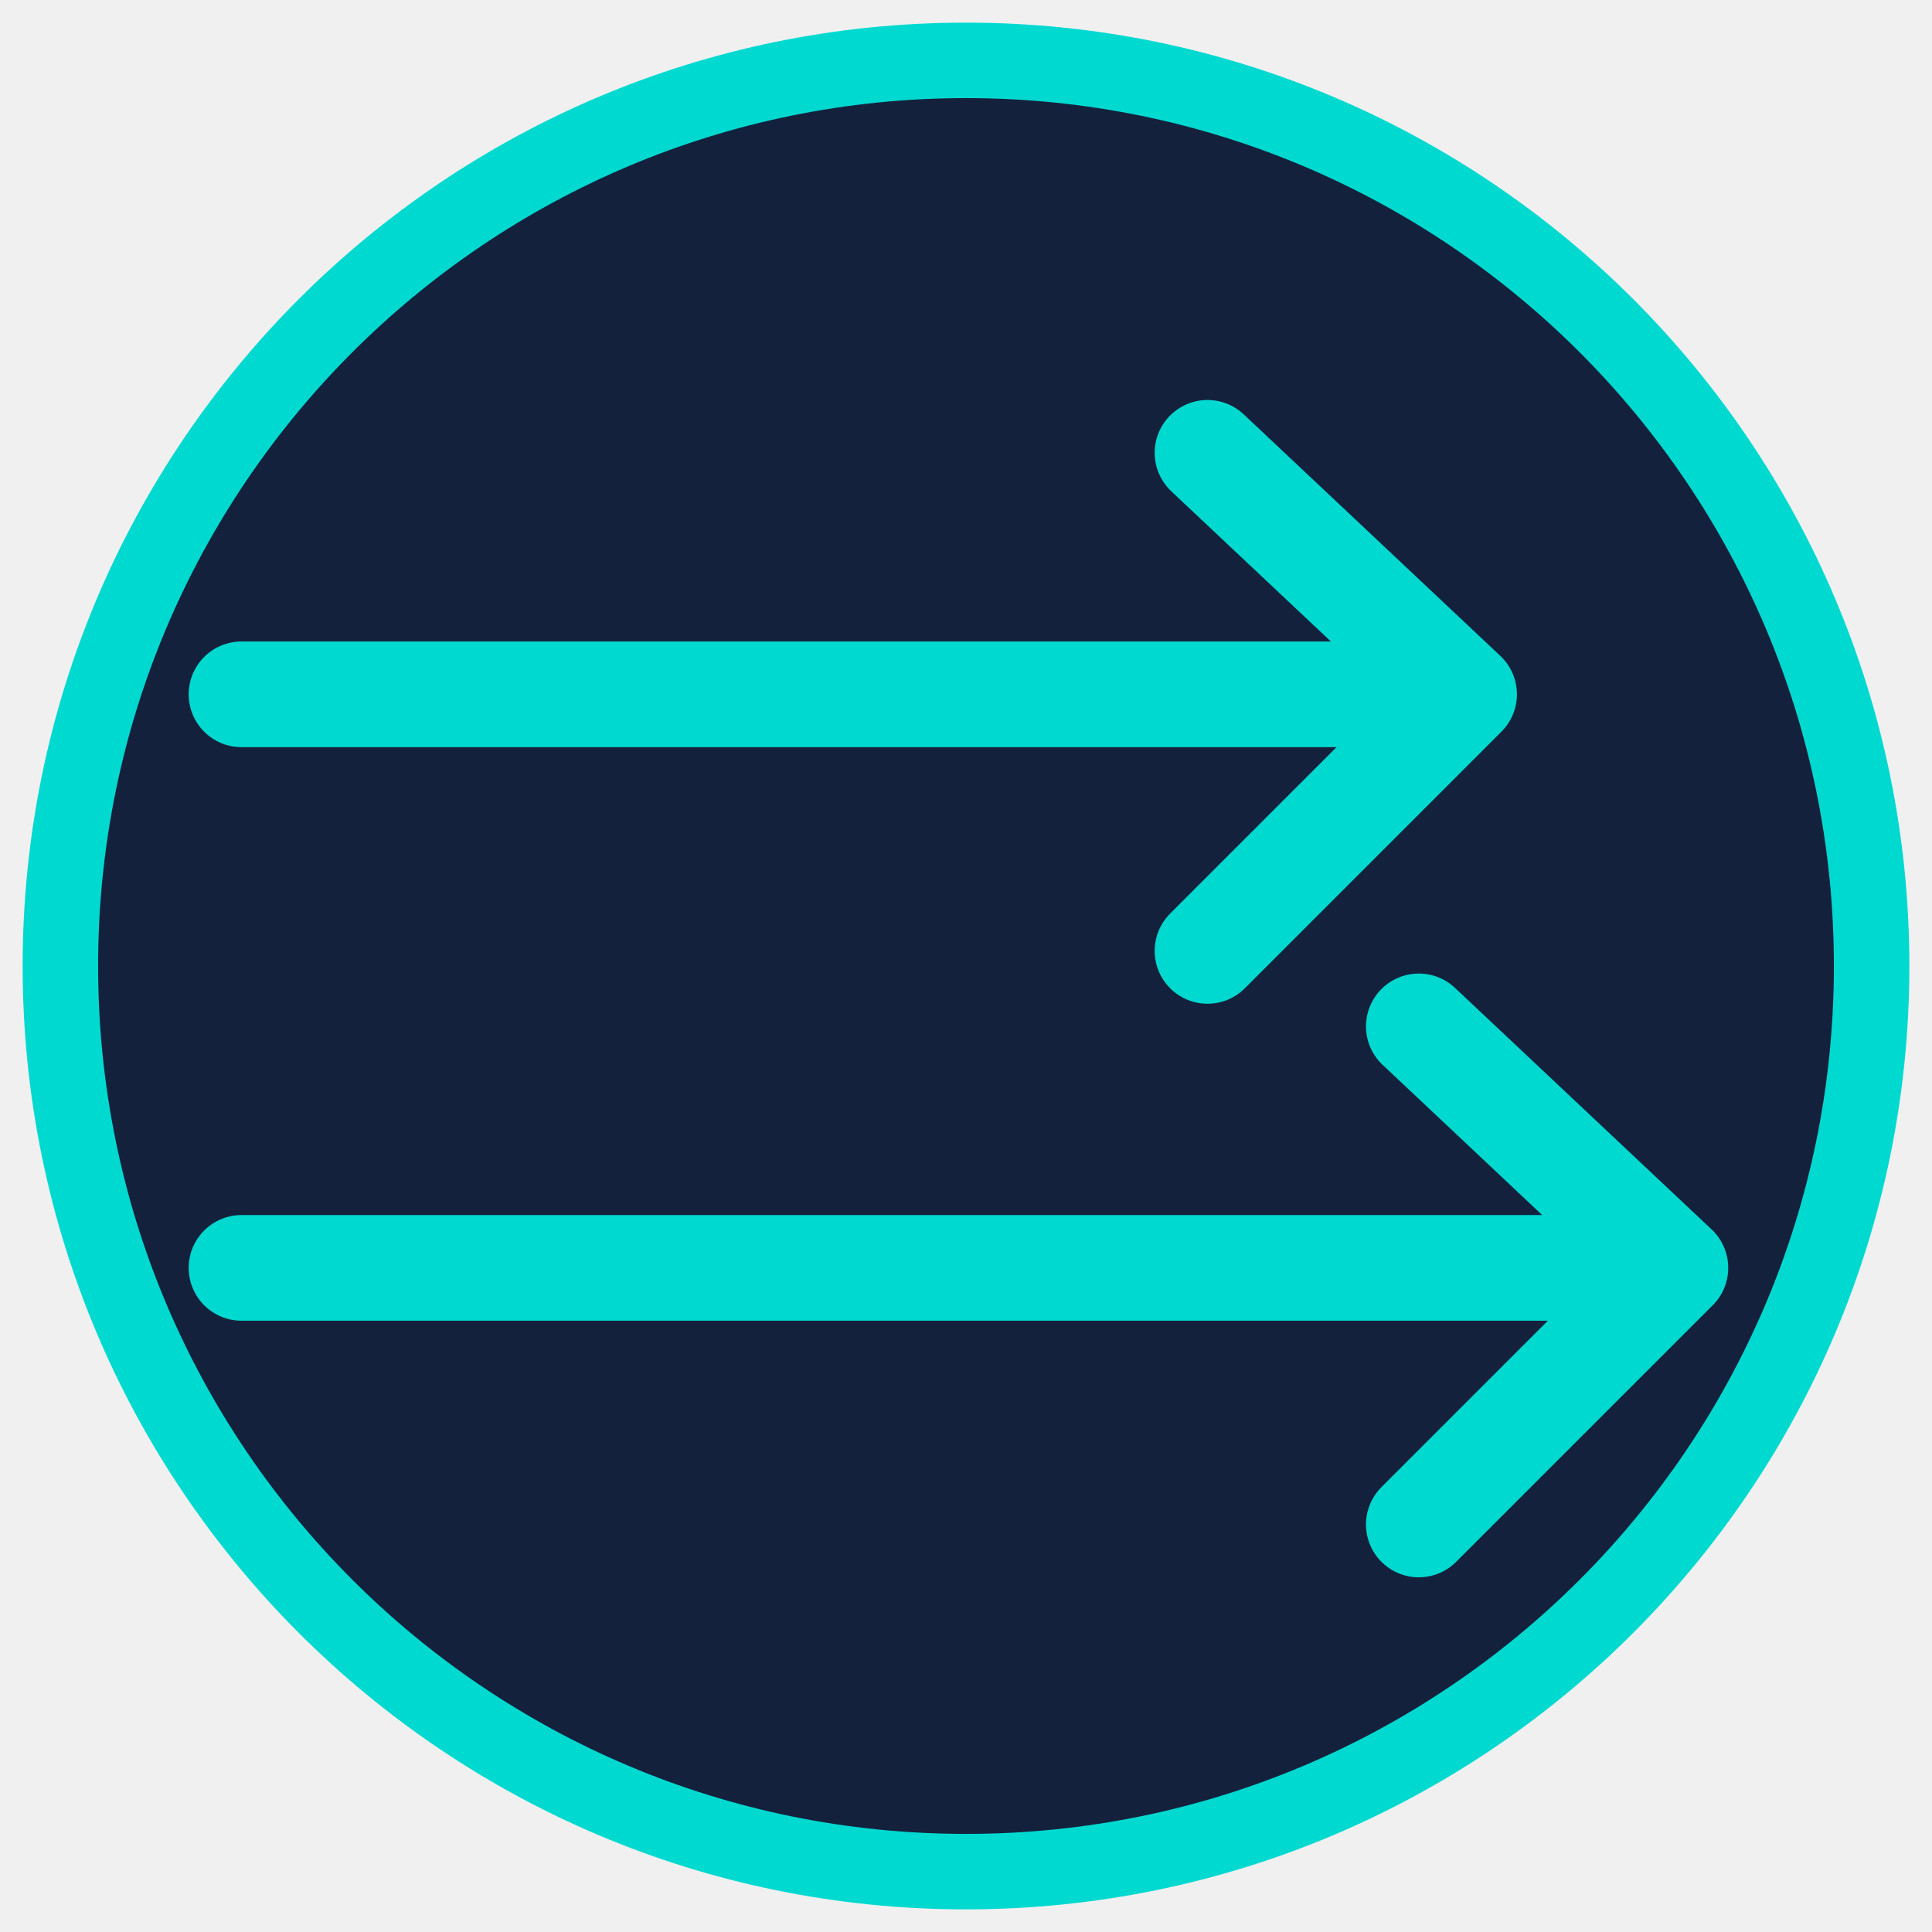
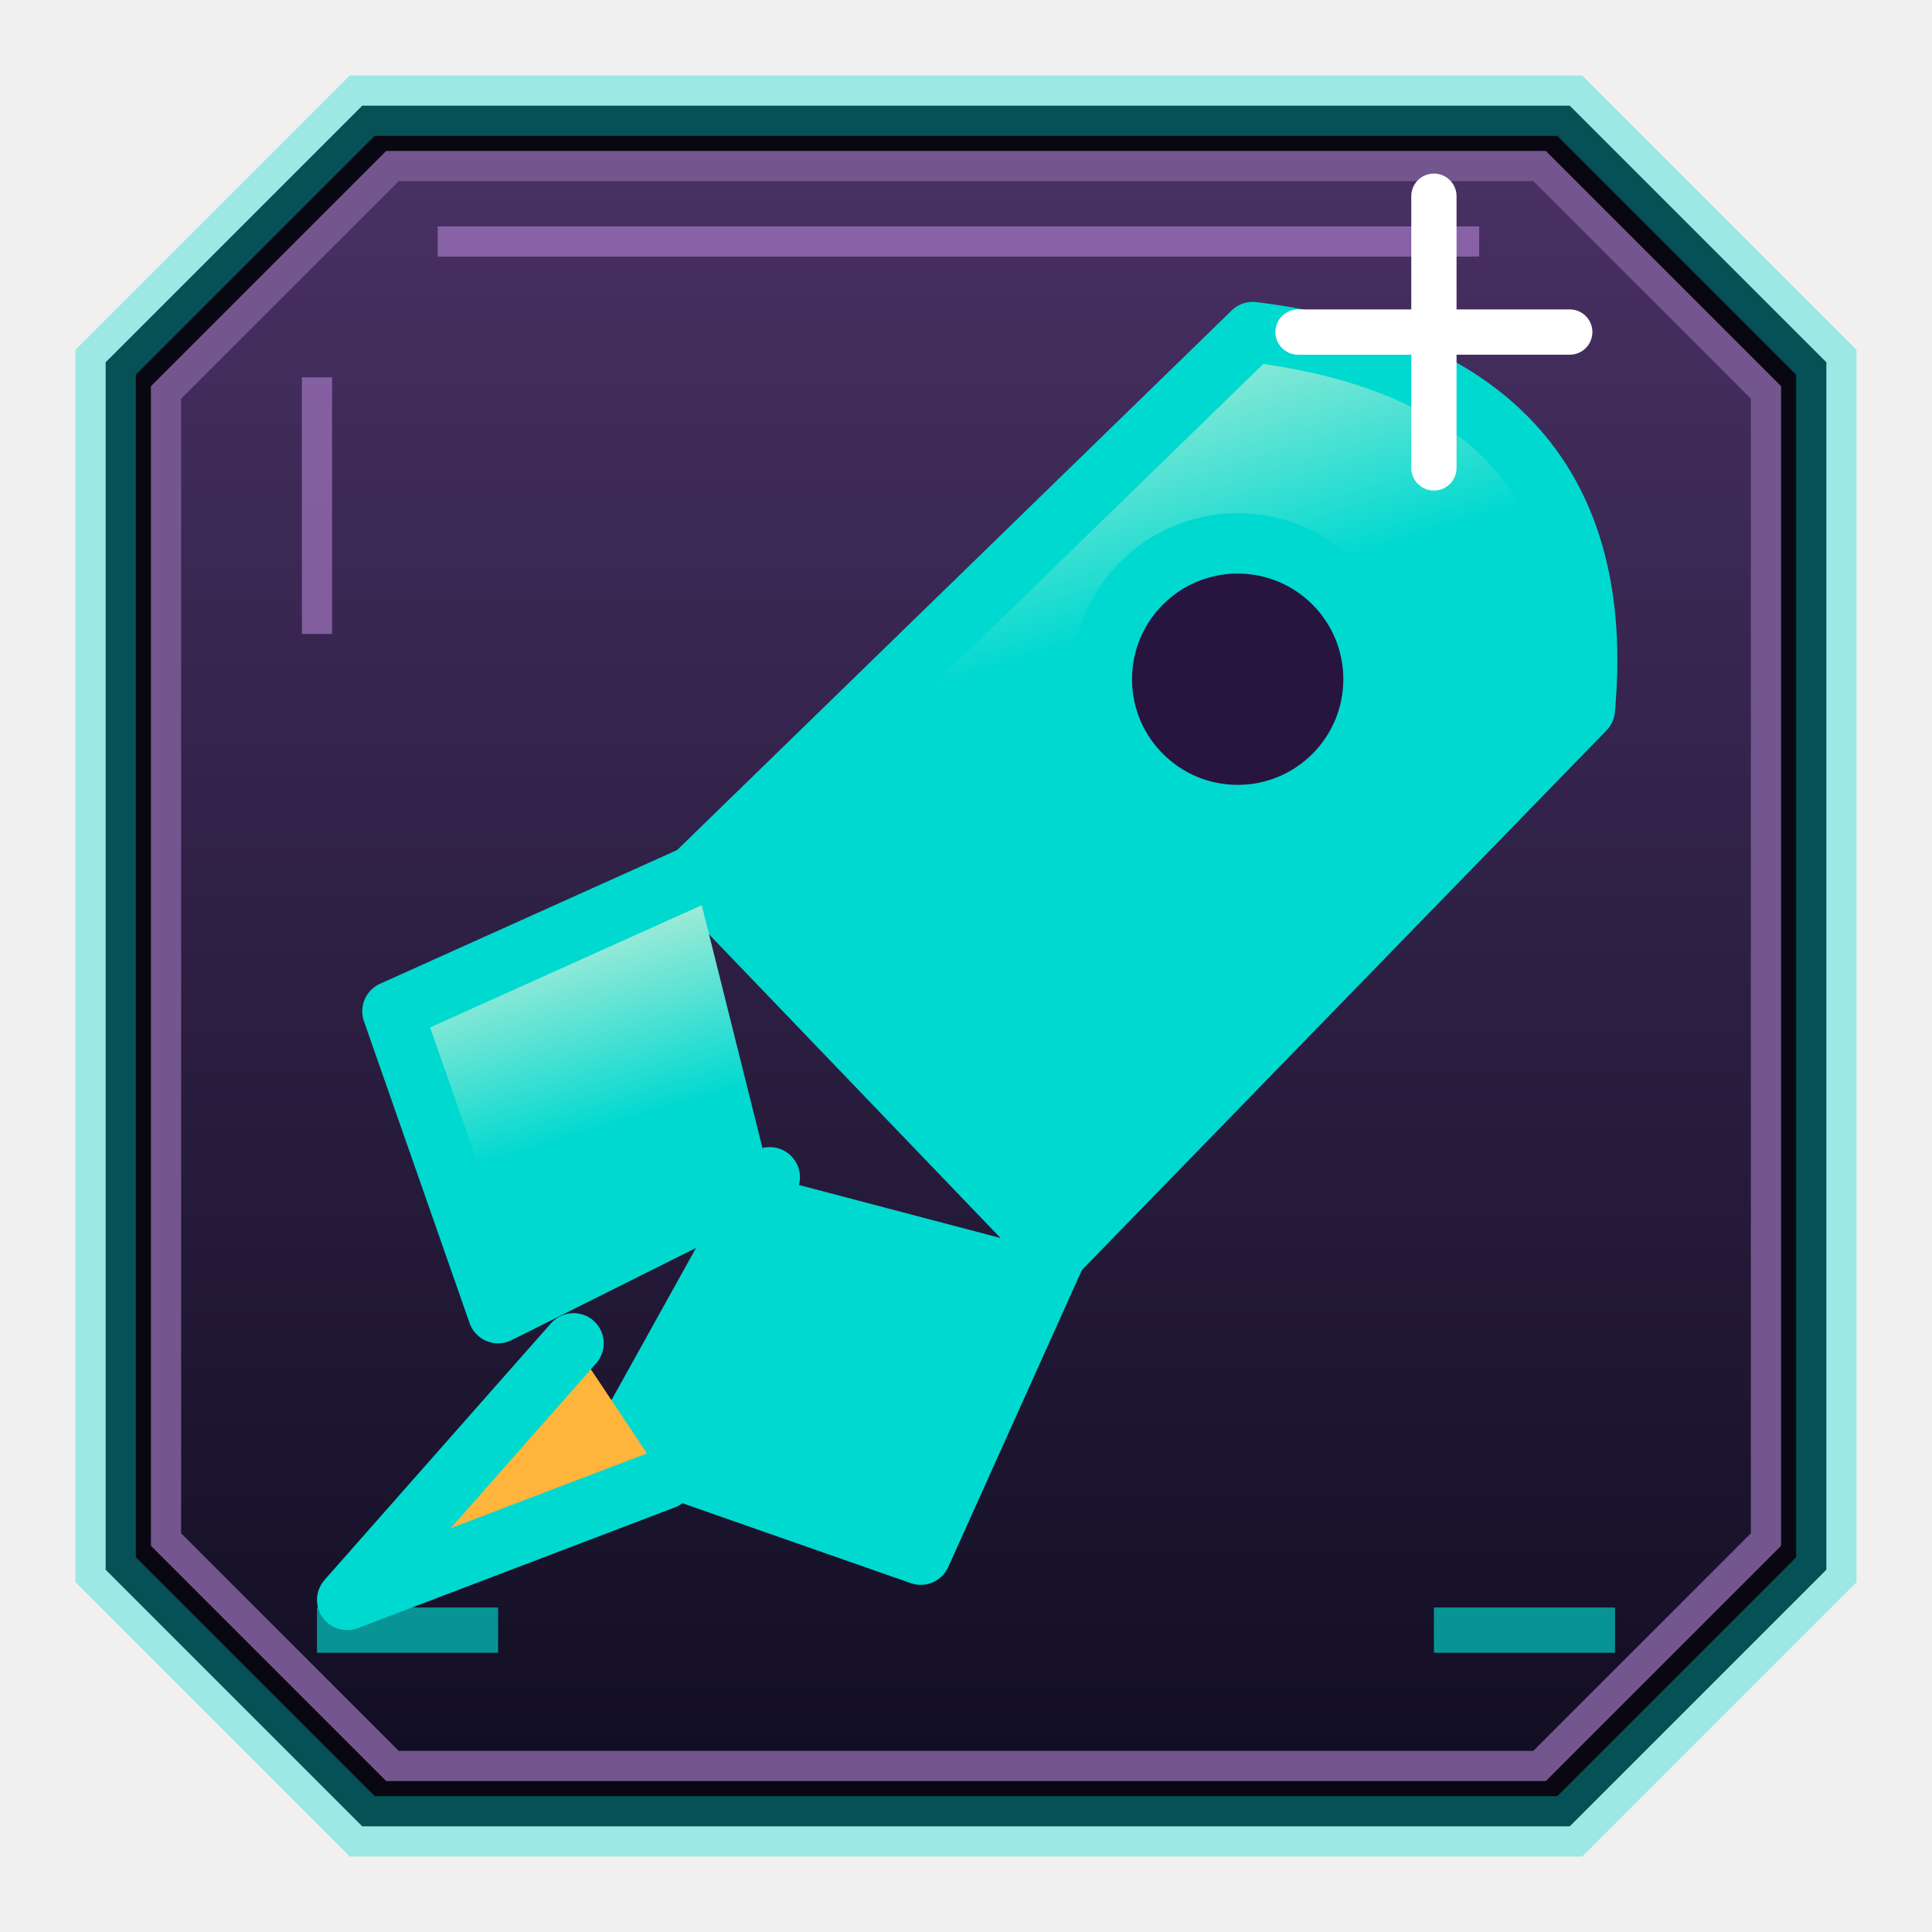
<svg xmlns="http://www.w3.org/2000/svg" width="128" height="128" viewBox="0 0 128 128">
-   <circle cx="64" cy="64" r="60" fill="#14213D" stroke="#00D9D0" stroke-width="5" />
-   <g fill="none" stroke="#00D9D0" stroke-width="7" stroke-linecap="round" stroke-linejoin="round">
-     <path d="M16 46H97L80 30M97 46 80 63M16 84H111L94 68M111 84 94 101" />
+   <defs>
+     <linearGradient id="base" x2="0" y2="1">
+       <stop stop-color="#483063" />
+       <stop offset="1" stop-color="#120e23" />
+     </linearGradient>
+     <linearGradient id="enamel" x2="0.3" y2="1">
+       <stop stop-color="#fff5dc" />
+       <stop offset=".43" stop-color="#00D9D0" />
+       <stop offset="1" stop-color="#00D9D0" />
+     </linearGradient>
+   </defs>
+   <path d="M24 7h80l17 17v80l-17 17H24L7 104V24Z" fill="#090712" stroke="#00D9D0" stroke-opacity=".35" stroke-width="4" />
+   <path d="M26 11h76l15 15v76l-15 15H26l-15-15V26Z" fill="url(#base)" stroke="#74568e" stroke-width="2" />
+   <path d="M29 16h69m-77 9v17" stroke="#cf98ef" stroke-opacity=".48" stroke-width="2" />
+   <g fill="url(#enamel)" stroke="#00D9D0" stroke-width="4" stroke-linejoin="round" stroke-linecap="round">
+     <path d="M83 22q24 3 22 25L70 83 46 58Z" />
+     <path d="M46 58l-20 9 7 20 18-9m19 5-9 20-20-7 10-18" />
+     <circle cx="82" cy="45" r="9" fill="#28153f" />
+     <path d="M38 89l-15 17 21-8" fill="#ffb43c" />
+     <path d="M95 13v18m-9-9h18" stroke="#fff" stroke-width="3" />
  </g>
+   <path d="M21 108h12m62 0h12" stroke="#00D9D0" stroke-opacity=".65" stroke-width="3" />
</svg>
